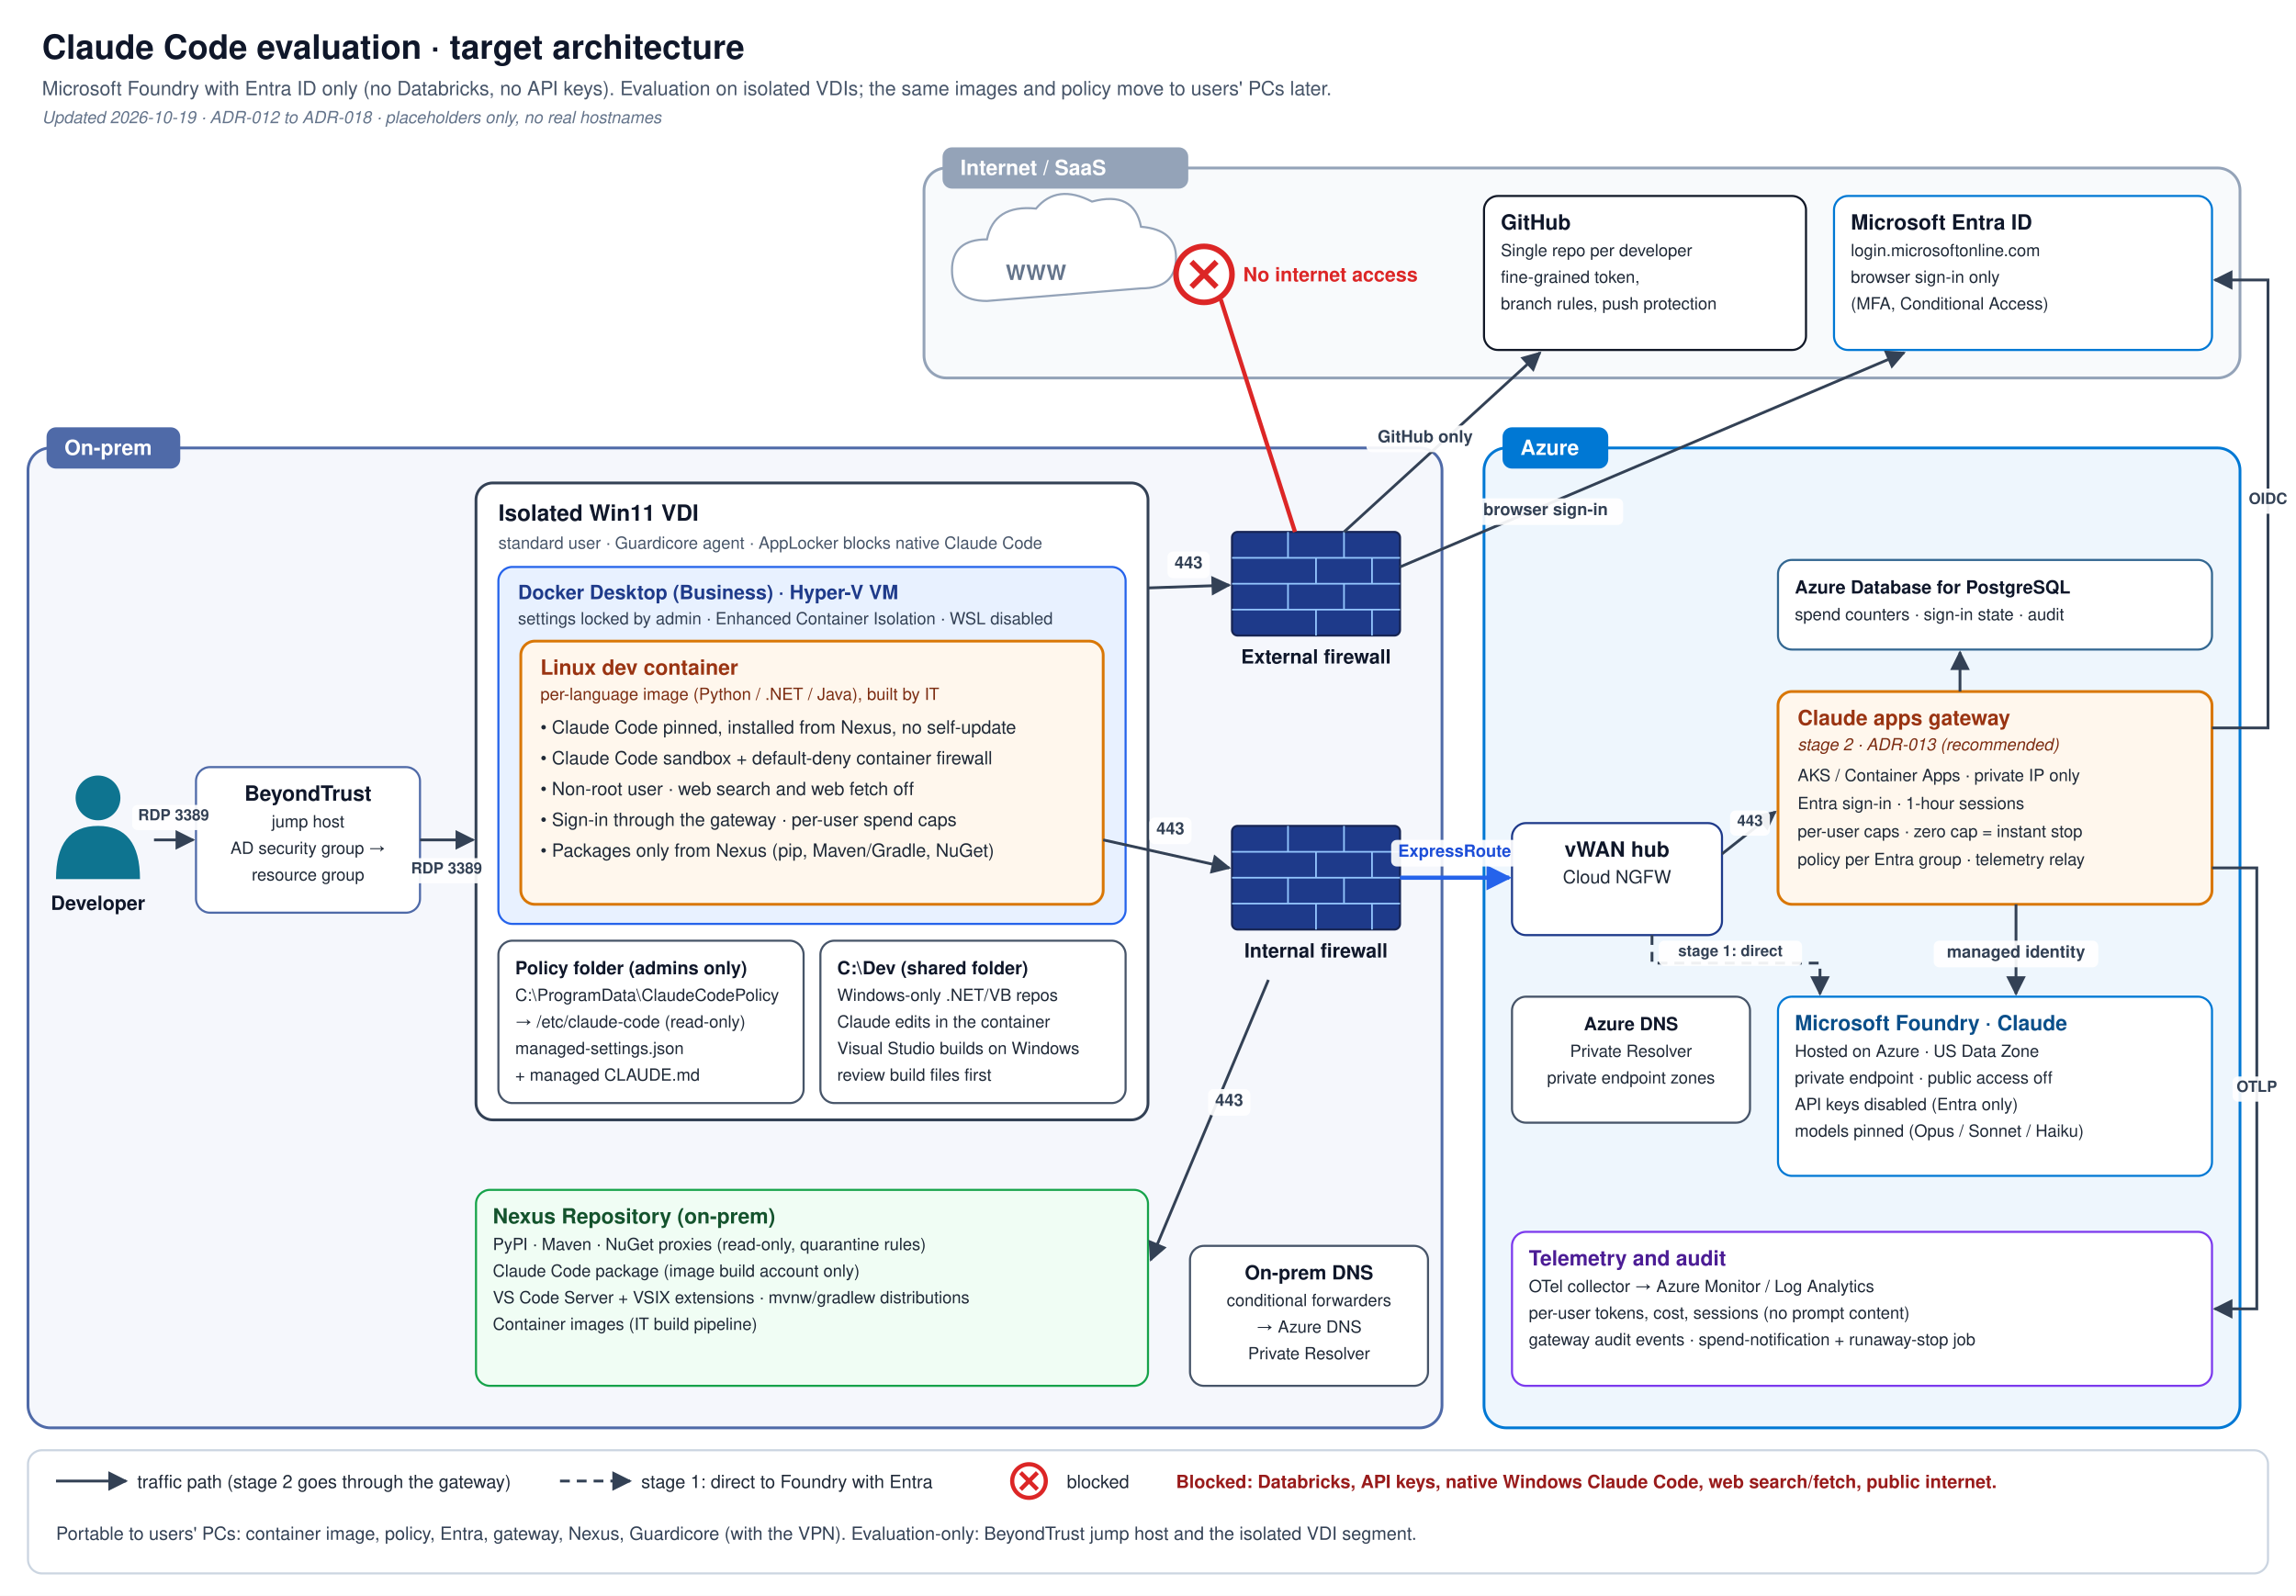
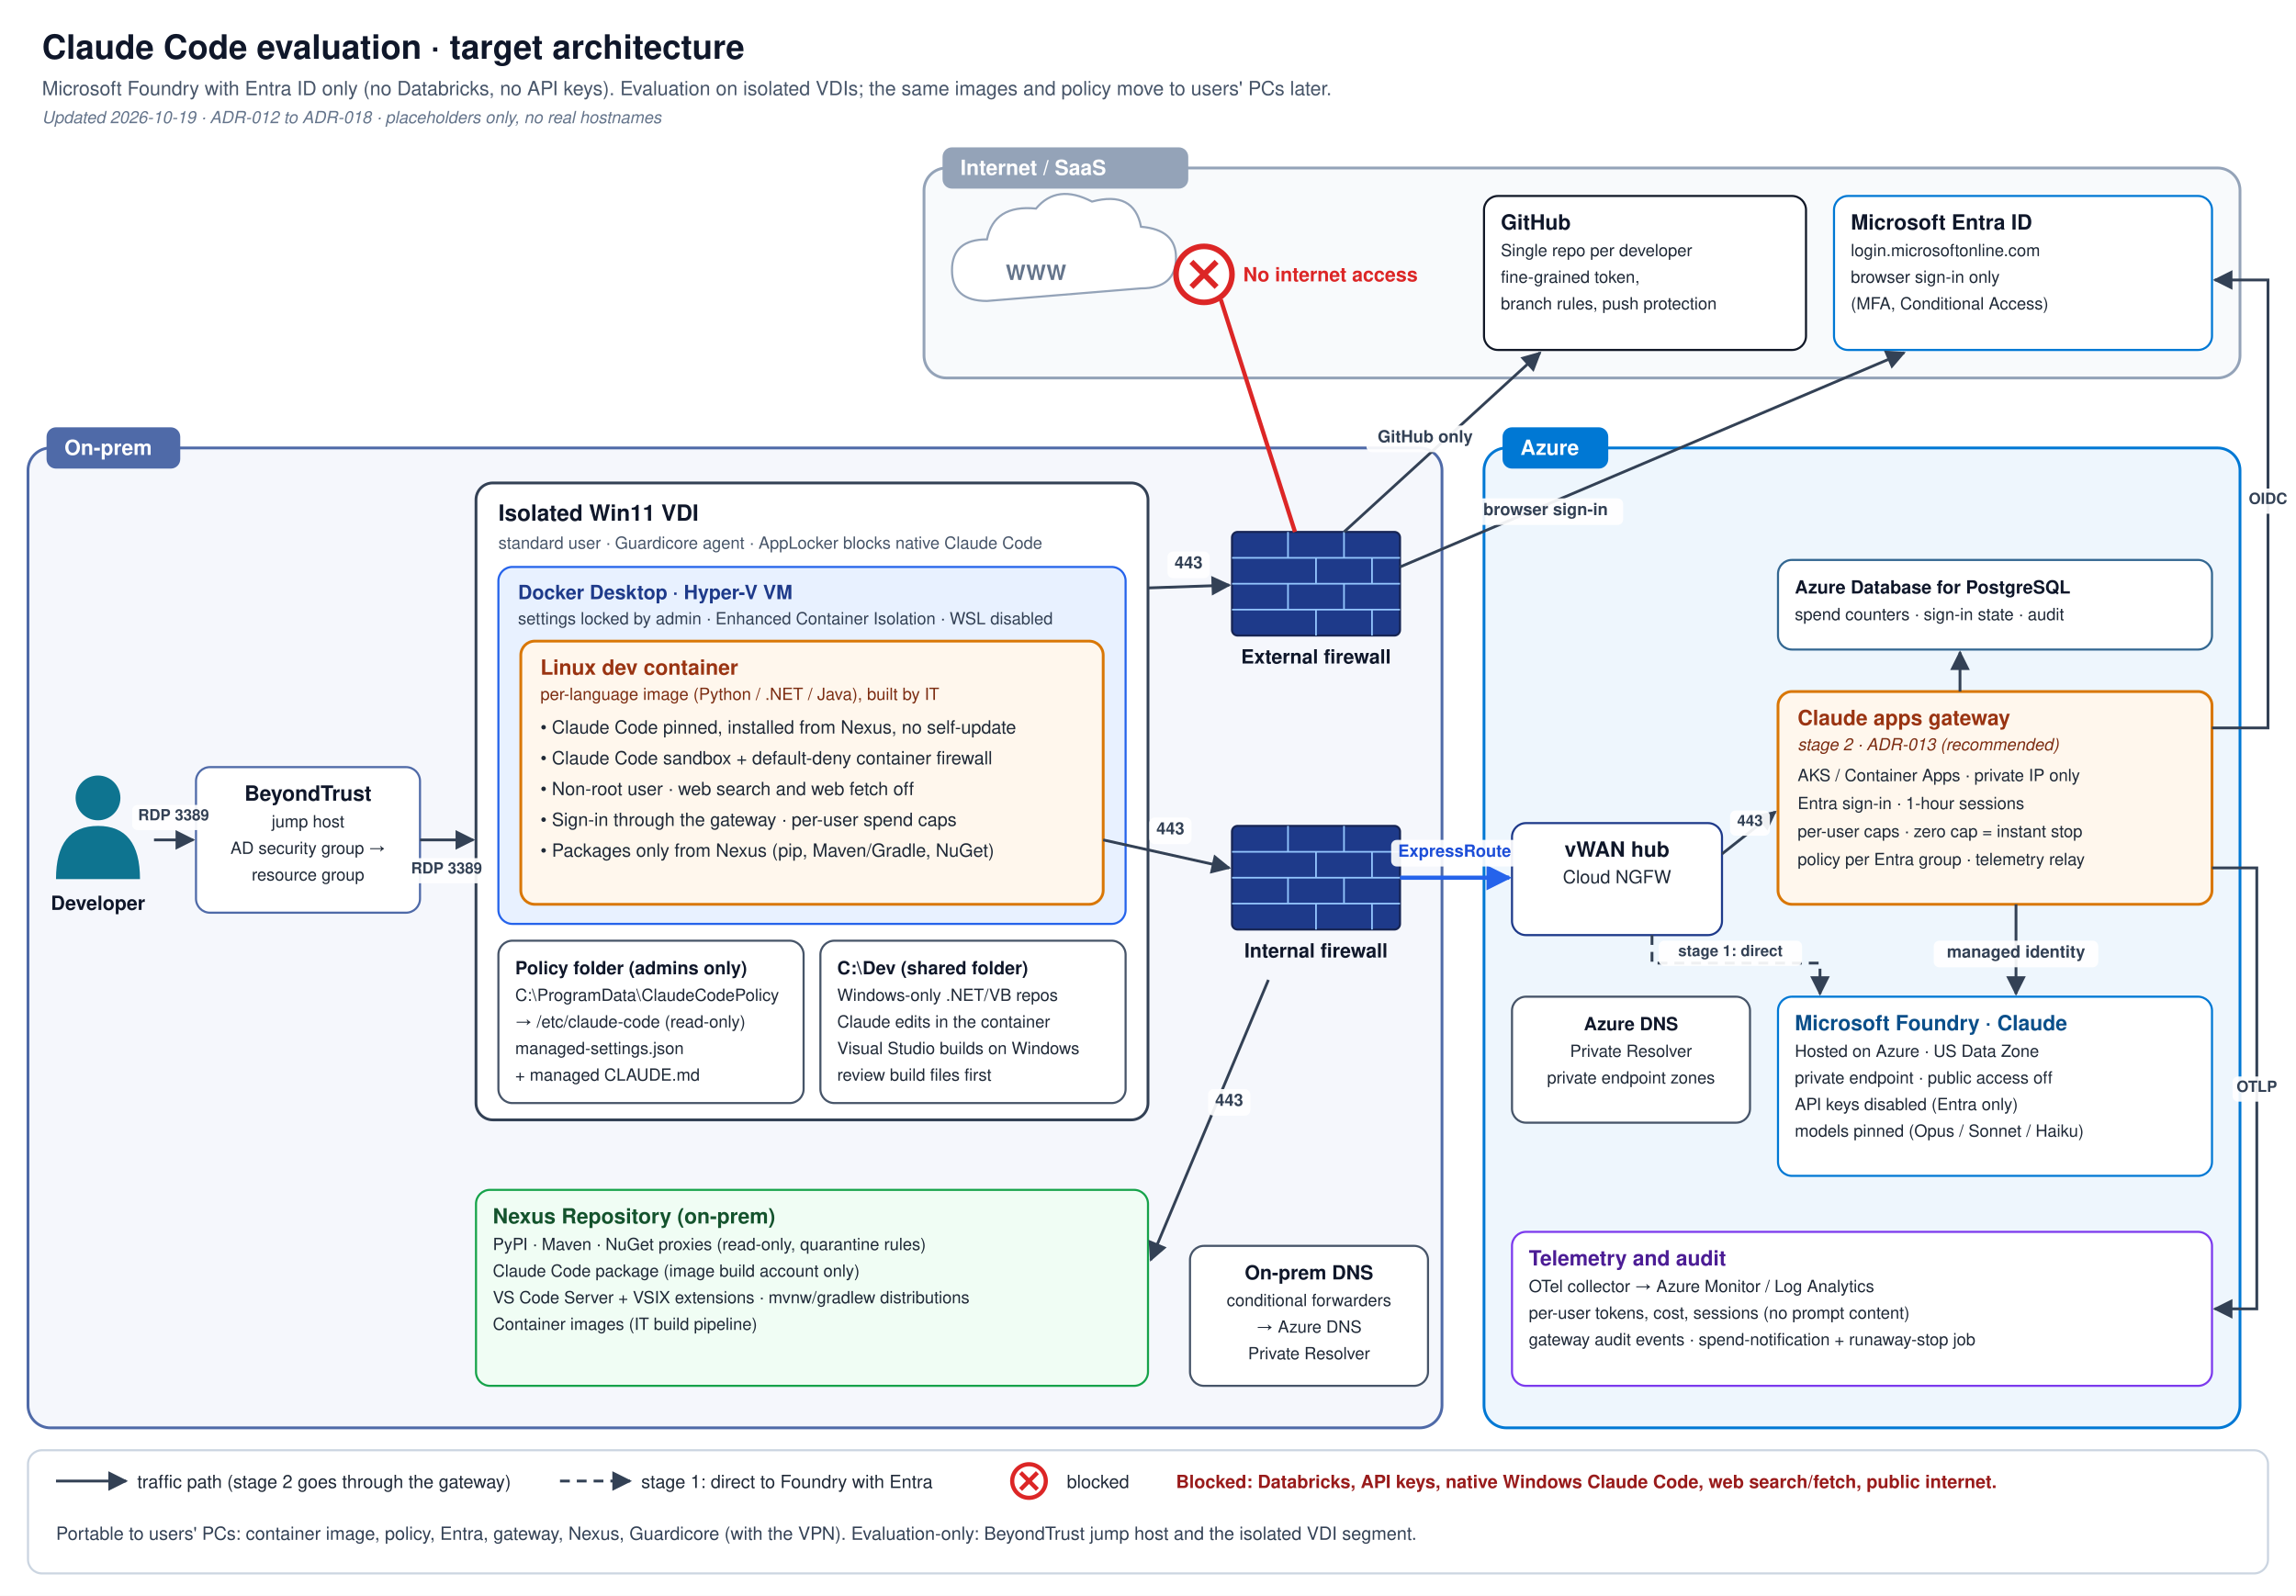
<svg xmlns="http://www.w3.org/2000/svg" width="1640" height="1140" viewBox="0 0 1640 1140">
  <defs>
    <marker id="ah" viewBox="0 0 10 10" refX="9" refY="5" markerWidth="7" markerHeight="7" orient="auto-start-reverse">
      <path d="M0,0 L10,5 L0,10 z" fill="#334155" />
    </marker>
    <marker id="ahb" viewBox="0 0 10 10" refX="9" refY="5" markerWidth="6" markerHeight="6" orient="auto-start-reverse">
      <path d="M0,0 L10,5 L0,10 z" fill="#2563eb" />
    </marker>
    <marker id="ahg" viewBox="0 0 10 10" refX="9" refY="5" markerWidth="7" markerHeight="7" orient="auto-start-reverse">
      <path d="M0,0 L10,5 L0,10 z" fill="#334155" />
    </marker>
  </defs>
  <rect width="1640" height="1140" fill="#ffffff" />
  <text x="30" y="42" font-family="Segoe UI, Helvetica Neue, Helvetica, Arial, sans-serif" font-size="24" font-weight="bold" fill="#0f172a" text-anchor="start">Claude Code evaluation · target architecture</text>
  <text x="30" y="68" font-family="Segoe UI, Helvetica Neue, Helvetica, Arial, sans-serif" font-size="14" font-weight="normal" fill="#475569" text-anchor="start">Microsoft Foundry with Entra ID only (no Databricks, no API keys). Evaluation on isolated VDIs; the same images and policy move to users' PCs later.</text>
  <text x="30" y="88" font-family="Segoe UI, Helvetica Neue, Helvetica, Arial, sans-serif" font-size="12" font-weight="normal" fill="#64748b" text-anchor="start" font-style="italic">Updated 2026-10-19 · ADR-012 to ADR-018 · placeholders only, no real hostnames</text>
  <rect x="660" y="120" width="940" height="150" rx="16" fill="#f8fafc" stroke="#94a3b8" stroke-width="2" />
  <rect x="674" y="106" width="174" height="28" rx="6" fill="#94a3b8" stroke="#94a3b8" stroke-width="1.5" />
  <text x="686" y="125" font-family="Segoe UI, Helvetica Neue, Helvetica, Arial, sans-serif" font-size="15" font-weight="bold" fill="#ffffff" text-anchor="start">Internet / SaaS</text>
  <rect x="20" y="320" width="1010" height="700" rx="16" fill="#f5f7fc" stroke="#4f6aa8" stroke-width="2" />
  <rect x="34" y="306" width="94" height="28" rx="6" fill="#4f6aa8" stroke="#4f6aa8" stroke-width="1.5" />
  <text x="46" y="325" font-family="Segoe UI, Helvetica Neue, Helvetica, Arial, sans-serif" font-size="15" font-weight="bold" fill="#ffffff" text-anchor="start">On-prem</text>
  <rect x="1060" y="320" width="540" height="700" rx="16" fill="#eef6fd" stroke="#0078d4" stroke-width="2" />
  <rect x="1074" y="306" width="74" height="28" rx="6" fill="#0078d4" stroke="#0078d4" stroke-width="1.5" />
  <text x="1086" y="325" font-family="Segoe UI, Helvetica Neue, Helvetica, Arial, sans-serif" font-size="15" font-weight="bold" fill="#ffffff" text-anchor="start">Azure</text>
  <path d="M705,215 q-25,0 -25,-22 q0,-22 25,-22 q5,-25 35,-22 q15,-18 40,-5 q30,-8 35,18 q25,2 25,22 q0,22 -25,22 z" fill="#ffffff" stroke="#94a3b8" stroke-width="1.5" />
  <text x="740" y="200" font-family="Segoe UI, Helvetica Neue, Helvetica, Arial, sans-serif" font-size="15" font-weight="bold" fill="#64748b" text-anchor="middle">WWW</text>
  <circle cx="860" cy="196" r="20" fill="#ffffff" stroke="#dc2626" stroke-width="4" />
  <line x1="851" y1="187" x2="869" y2="205" stroke="#dc2626" stroke-width="4" />
  <line x1="869" y1="187" x2="851" y2="205" stroke="#dc2626" stroke-width="4" />
  <text x="888" y="201" font-family="Segoe UI, Helvetica Neue, Helvetica, Arial, sans-serif" font-size="14" font-weight="bold" fill="#dc2626" text-anchor="start">No internet access</text>
  <rect x="1060" y="140" width="230" height="110" rx="10" fill="#ffffff" stroke="#111827" stroke-width="1.5" />
  <text x="1072" y="164" font-family="Segoe UI, Helvetica Neue, Helvetica, Arial, sans-serif" font-size="15" font-weight="bold" fill="#0f172a" text-anchor="start">GitHub</text>
  <text x="1072" y="183" font-family="Segoe UI, Helvetica Neue, Helvetica, Arial, sans-serif" font-size="12" font-weight="normal" fill="#1f2937" text-anchor="start">Single repo per developer</text>
  <text x="1072" y="202" font-family="Segoe UI, Helvetica Neue, Helvetica, Arial, sans-serif" font-size="12" font-weight="normal" fill="#1f2937" text-anchor="start">fine-grained token,</text>
  <text x="1072" y="221" font-family="Segoe UI, Helvetica Neue, Helvetica, Arial, sans-serif" font-size="12" font-weight="normal" fill="#1f2937" text-anchor="start">branch rules, push protection</text>
  <rect x="1310" y="140" width="270" height="110" rx="10" fill="#ffffff" stroke="#0078d4" stroke-width="1.5" />
  <text x="1322" y="164" font-family="Segoe UI, Helvetica Neue, Helvetica, Arial, sans-serif" font-size="15" font-weight="bold" fill="#0f172a" text-anchor="start">Microsoft Entra ID</text>
  <text x="1322" y="183" font-family="Segoe UI, Helvetica Neue, Helvetica, Arial, sans-serif" font-size="12" font-weight="normal" fill="#1f2937" text-anchor="start">login.microsoftonline.com</text>
  <text x="1322" y="202" font-family="Segoe UI, Helvetica Neue, Helvetica, Arial, sans-serif" font-size="12" font-weight="normal" fill="#1f2937" text-anchor="start">browser sign-in only</text>
  <text x="1322" y="221" font-family="Segoe UI, Helvetica Neue, Helvetica, Arial, sans-serif" font-size="12" font-weight="normal" fill="#1f2937" text-anchor="start">(MFA, Conditional Access)</text>
  <circle cx="70" cy="570" r="16" fill="#0e7490" />
  <path d="M40,628 q0,-38 30,-38 q30,0 30,38 z" fill="#0e7490" />
  <text x="70" y="650" font-family="Segoe UI, Helvetica Neue, Helvetica, Arial, sans-serif" font-size="14" font-weight="bold" fill="#0f172a" text-anchor="middle">Developer</text>
  <rect x="140" y="548" width="160" height="104" rx="10" fill="#ffffff" stroke="#4f6aa8" stroke-width="1.5" />
  <text x="220.0" y="572" font-family="Segoe UI, Helvetica Neue, Helvetica, Arial, sans-serif" font-size="15" font-weight="bold" fill="#0f172a" text-anchor="middle">BeyondTrust</text>
  <text x="220.0" y="591" font-family="Segoe UI, Helvetica Neue, Helvetica, Arial, sans-serif" font-size="12" font-weight="normal" fill="#1f2937" text-anchor="middle">jump host</text>
  <text x="220.0" y="610" font-family="Segoe UI, Helvetica Neue, Helvetica, Arial, sans-serif" font-size="12" font-weight="normal" fill="#1f2937" text-anchor="middle">AD security group →</text>
  <text x="220.0" y="629" font-family="Segoe UI, Helvetica Neue, Helvetica, Arial, sans-serif" font-size="12" font-weight="normal" fill="#1f2937" text-anchor="middle">resource group</text>
  <rect x="340" y="345" width="480" height="455" rx="12" fill="#ffffff" stroke="#334155" stroke-width="2" />
  <text x="356" y="372" font-family="Segoe UI, Helvetica Neue, Helvetica, Arial, sans-serif" font-size="16" font-weight="bold" fill="#0f172a" text-anchor="start">Isolated Win11 VDI</text>
  <text x="356" y="392" font-family="Segoe UI, Helvetica Neue, Helvetica, Arial, sans-serif" font-size="12" font-weight="normal" fill="#475569" text-anchor="start">standard user · Guardicore agent · AppLocker blocks native Claude Code</text>
  <rect x="356" y="405" width="448" height="255" rx="10" fill="#e8f1ff" stroke="#2563eb" stroke-width="1.5" />
-   <text x="370" y="428" font-family="Segoe UI, Helvetica Neue, Helvetica, Arial, sans-serif" font-size="14" font-weight="bold" fill="#1e3a8a" text-anchor="start">Docker Desktop (Business) · Hyper-V VM</text>
+   <text x="370" y="428" font-family="Segoe UI, Helvetica Neue, Helvetica, Arial, sans-serif" font-size="14" font-weight="bold" fill="#1e3a8a" text-anchor="start">Docker Desktop · Hyper-V VM</text>
  <text x="370" y="446" font-family="Segoe UI, Helvetica Neue, Helvetica, Arial, sans-serif" font-size="12" font-weight="normal" fill="#334155" text-anchor="start">settings locked by admin · Enhanced Container Isolation · WSL disabled</text>
  <rect x="372" y="458" width="416" height="188" rx="10" fill="#fff7ed" stroke="#d97706" stroke-width="2" />
  <text x="386" y="482" font-family="Segoe UI, Helvetica Neue, Helvetica, Arial, sans-serif" font-size="15" font-weight="bold" fill="#9a3412" text-anchor="start">Linux dev container</text>
  <text x="386" y="500" font-family="Segoe UI, Helvetica Neue, Helvetica, Arial, sans-serif" font-size="12" font-weight="normal" fill="#7c2d12" text-anchor="start">per-language image (Python / .NET / Java), built by IT</text>
  <text x="386" y="524" font-family="Segoe UI, Helvetica Neue, Helvetica, Arial, sans-serif" font-size="13" font-weight="normal" fill="#1f2937" text-anchor="start">• Claude Code pinned, installed from Nexus, no self-update</text>
  <text x="386" y="546" font-family="Segoe UI, Helvetica Neue, Helvetica, Arial, sans-serif" font-size="13" font-weight="normal" fill="#1f2937" text-anchor="start">• Claude Code sandbox + default-deny container firewall</text>
  <text x="386" y="568" font-family="Segoe UI, Helvetica Neue, Helvetica, Arial, sans-serif" font-size="13" font-weight="normal" fill="#1f2937" text-anchor="start">• Non-root user · web search and web fetch off</text>
  <text x="386" y="590" font-family="Segoe UI, Helvetica Neue, Helvetica, Arial, sans-serif" font-size="13" font-weight="normal" fill="#1f2937" text-anchor="start">• Sign-in through the gateway · per-user spend caps</text>
  <text x="386" y="612" font-family="Segoe UI, Helvetica Neue, Helvetica, Arial, sans-serif" font-size="13" font-weight="normal" fill="#1f2937" text-anchor="start">• Packages only from Nexus (pip, Maven/Gradle, NuGet)</text>
  <rect x="356" y="672" width="218" height="116" rx="10" fill="#ffffff" stroke="#475569" stroke-width="1.5" />
  <text x="368" y="696" font-family="Segoe UI, Helvetica Neue, Helvetica, Arial, sans-serif" font-size="13" font-weight="bold" fill="#0f172a" text-anchor="start">Policy folder (admins only)</text>
  <text x="368" y="715" font-family="Segoe UI, Helvetica Neue, Helvetica, Arial, sans-serif" font-size="12" font-weight="normal" fill="#1f2937" text-anchor="start">C:\ProgramData\ClaudeCodePolicy</text>
  <text x="368" y="734" font-family="Segoe UI, Helvetica Neue, Helvetica, Arial, sans-serif" font-size="12" font-weight="normal" fill="#1f2937" text-anchor="start">→ /etc/claude-code (read-only)</text>
  <text x="368" y="753" font-family="Segoe UI, Helvetica Neue, Helvetica, Arial, sans-serif" font-size="12" font-weight="normal" fill="#1f2937" text-anchor="start">managed-settings.json</text>
  <text x="368" y="772" font-family="Segoe UI, Helvetica Neue, Helvetica, Arial, sans-serif" font-size="12" font-weight="normal" fill="#1f2937" text-anchor="start">+ managed CLAUDE.md</text>
  <rect x="586" y="672" width="218" height="116" rx="10" fill="#ffffff" stroke="#475569" stroke-width="1.5" />
  <text x="598" y="696" font-family="Segoe UI, Helvetica Neue, Helvetica, Arial, sans-serif" font-size="13" font-weight="bold" fill="#0f172a" text-anchor="start">C:\Dev (shared folder)</text>
  <text x="598" y="715" font-family="Segoe UI, Helvetica Neue, Helvetica, Arial, sans-serif" font-size="12" font-weight="normal" fill="#1f2937" text-anchor="start">Windows-only .NET/VB repos</text>
  <text x="598" y="734" font-family="Segoe UI, Helvetica Neue, Helvetica, Arial, sans-serif" font-size="12" font-weight="normal" fill="#1f2937" text-anchor="start">Claude edits in the container</text>
  <text x="598" y="753" font-family="Segoe UI, Helvetica Neue, Helvetica, Arial, sans-serif" font-size="12" font-weight="normal" fill="#1f2937" text-anchor="start">Visual Studio builds on Windows</text>
  <text x="598" y="772" font-family="Segoe UI, Helvetica Neue, Helvetica, Arial, sans-serif" font-size="12" font-weight="normal" fill="#1f2937" text-anchor="start">review build files first</text>
  <rect x="880" y="380" width="120" height="74" rx="4" fill="#1e3a8a" stroke="#172554" stroke-width="1.5" />
  <line x1="880" y1="398.5" x2="1000" y2="398.5" stroke="#93c5fd" stroke-width="1.2" />
  <line x1="880" y1="417.0" x2="1000" y2="417.0" stroke="#93c5fd" stroke-width="1.2" />
  <line x1="880" y1="435.5" x2="1000" y2="435.5" stroke="#93c5fd" stroke-width="1.2" />
  <line x1="920" y1="380.0" x2="920" y2="398.5" stroke="#93c5fd" stroke-width="1.2" />
  <line x1="960" y1="380.0" x2="960" y2="398.5" stroke="#93c5fd" stroke-width="1.2" />
  <line x1="940" y1="398.5" x2="940" y2="417.0" stroke="#93c5fd" stroke-width="1.2" />
  <line x1="980" y1="398.5" x2="980" y2="417.0" stroke="#93c5fd" stroke-width="1.2" />
  <line x1="920" y1="417.0" x2="920" y2="435.5" stroke="#93c5fd" stroke-width="1.2" />
  <line x1="960" y1="417.0" x2="960" y2="435.5" stroke="#93c5fd" stroke-width="1.2" />
  <line x1="940" y1="435.5" x2="940" y2="454.0" stroke="#93c5fd" stroke-width="1.2" />
  <line x1="980" y1="435.5" x2="980" y2="454.0" stroke="#93c5fd" stroke-width="1.2" />
  <text x="940.0" y="474" font-family="Segoe UI, Helvetica Neue, Helvetica, Arial, sans-serif" font-size="14" font-weight="bold" fill="#0f172a" text-anchor="middle">External firewall</text>
  <rect x="880" y="590" width="120" height="74" rx="4" fill="#1e3a8a" stroke="#172554" stroke-width="1.5" />
  <line x1="880" y1="608.5" x2="1000" y2="608.5" stroke="#93c5fd" stroke-width="1.2" />
  <line x1="880" y1="627.0" x2="1000" y2="627.0" stroke="#93c5fd" stroke-width="1.2" />
  <line x1="880" y1="645.5" x2="1000" y2="645.5" stroke="#93c5fd" stroke-width="1.2" />
  <line x1="920" y1="590.0" x2="920" y2="608.5" stroke="#93c5fd" stroke-width="1.2" />
  <line x1="960" y1="590.0" x2="960" y2="608.5" stroke="#93c5fd" stroke-width="1.2" />
  <line x1="940" y1="608.5" x2="940" y2="627.0" stroke="#93c5fd" stroke-width="1.2" />
  <line x1="980" y1="608.5" x2="980" y2="627.0" stroke="#93c5fd" stroke-width="1.2" />
  <line x1="920" y1="627.0" x2="920" y2="645.5" stroke="#93c5fd" stroke-width="1.2" />
  <line x1="960" y1="627.0" x2="960" y2="645.5" stroke="#93c5fd" stroke-width="1.2" />
  <line x1="940" y1="645.5" x2="940" y2="664.0" stroke="#93c5fd" stroke-width="1.2" />
  <line x1="980" y1="645.5" x2="980" y2="664.0" stroke="#93c5fd" stroke-width="1.2" />
  <text x="940.0" y="684" font-family="Segoe UI, Helvetica Neue, Helvetica, Arial, sans-serif" font-size="14" font-weight="bold" fill="#0f172a" text-anchor="middle">Internal firewall</text>
  <rect x="340" y="850" width="480" height="140" rx="10" fill="#f0fdf4" stroke="#16a34a" stroke-width="1.5" />
  <text x="352" y="874" font-family="Segoe UI, Helvetica Neue, Helvetica, Arial, sans-serif" font-size="15" font-weight="bold" fill="#14532d" text-anchor="start">Nexus Repository (on-prem)</text>
  <text x="352" y="893" font-family="Segoe UI, Helvetica Neue, Helvetica, Arial, sans-serif" font-size="12" font-weight="normal" fill="#1f2937" text-anchor="start">PyPI · Maven · NuGet proxies (read-only, quarantine rules)</text>
  <text x="352" y="912" font-family="Segoe UI, Helvetica Neue, Helvetica, Arial, sans-serif" font-size="12" font-weight="normal" fill="#1f2937" text-anchor="start">Claude Code package (image build account only)</text>
  <text x="352" y="931" font-family="Segoe UI, Helvetica Neue, Helvetica, Arial, sans-serif" font-size="12" font-weight="normal" fill="#1f2937" text-anchor="start">VS Code Server + VSIX extensions · mvnw/gradlew distributions</text>
  <text x="352" y="950" font-family="Segoe UI, Helvetica Neue, Helvetica, Arial, sans-serif" font-size="12" font-weight="normal" fill="#1f2937" text-anchor="start">Container images (IT build pipeline)</text>
  <rect x="850" y="890" width="170" height="100" rx="10" fill="#ffffff" stroke="#475569" stroke-width="1.5" />
  <text x="935.0" y="914" font-family="Segoe UI, Helvetica Neue, Helvetica, Arial, sans-serif" font-size="14" font-weight="bold" fill="#0f172a" text-anchor="middle">On-prem DNS</text>
  <text x="935.0" y="933" font-family="Segoe UI, Helvetica Neue, Helvetica, Arial, sans-serif" font-size="12" font-weight="normal" fill="#1f2937" text-anchor="middle">conditional forwarders</text>
  <text x="935.0" y="952" font-family="Segoe UI, Helvetica Neue, Helvetica, Arial, sans-serif" font-size="12" font-weight="normal" fill="#1f2937" text-anchor="middle">→ Azure DNS</text>
  <text x="935.0" y="971" font-family="Segoe UI, Helvetica Neue, Helvetica, Arial, sans-serif" font-size="12" font-weight="normal" fill="#1f2937" text-anchor="middle">Private Resolver</text>
  <rect x="1080" y="588" width="150" height="80" rx="10" fill="#ffffff" stroke="#1e3a8a" stroke-width="1.5" />
  <text x="1155.0" y="612" font-family="Segoe UI, Helvetica Neue, Helvetica, Arial, sans-serif" font-size="15" font-weight="bold" fill="#0f172a" text-anchor="middle">vWAN hub</text>
  <text x="1155.0" y="631" font-family="Segoe UI, Helvetica Neue, Helvetica, Arial, sans-serif" font-size="13" font-weight="normal" fill="#1f2937" text-anchor="middle">Cloud NGFW</text>
  <rect x="1270" y="400" width="310" height="64" rx="10" fill="#ffffff" stroke="#336791" stroke-width="1.5" />
  <text x="1282" y="424" font-family="Segoe UI, Helvetica Neue, Helvetica, Arial, sans-serif" font-size="13" font-weight="bold" fill="#0f172a" text-anchor="start">Azure Database for PostgreSQL</text>
  <text x="1282" y="443" font-family="Segoe UI, Helvetica Neue, Helvetica, Arial, sans-serif" font-size="12" font-weight="normal" fill="#1f2937" text-anchor="start">spend counters · sign-in state · audit</text>
  <rect x="1270" y="494" width="310" height="152" rx="10" fill="#fff7ed" stroke="#d97706" stroke-width="2" />
  <text x="1284" y="518" font-family="Segoe UI, Helvetica Neue, Helvetica, Arial, sans-serif" font-size="15" font-weight="bold" fill="#9a3412" text-anchor="start">Claude apps gateway</text>
  <text x="1284" y="536" font-family="Segoe UI, Helvetica Neue, Helvetica, Arial, sans-serif" font-size="12" font-weight="normal" fill="#7c2d12" text-anchor="start" font-style="italic">stage 2 · ADR-013 (recommended)</text>
  <text x="1284" y="558" font-family="Segoe UI, Helvetica Neue, Helvetica, Arial, sans-serif" font-size="12" font-weight="normal" fill="#1f2937" text-anchor="start">AKS / Container Apps · private IP only</text>
  <text x="1284" y="578" font-family="Segoe UI, Helvetica Neue, Helvetica, Arial, sans-serif" font-size="12" font-weight="normal" fill="#1f2937" text-anchor="start">Entra sign-in · 1-hour sessions</text>
  <text x="1284" y="598" font-family="Segoe UI, Helvetica Neue, Helvetica, Arial, sans-serif" font-size="12" font-weight="normal" fill="#1f2937" text-anchor="start">per-user caps · zero cap = instant stop</text>
  <text x="1284" y="618" font-family="Segoe UI, Helvetica Neue, Helvetica, Arial, sans-serif" font-size="12" font-weight="normal" fill="#1f2937" text-anchor="start">policy per Entra group · telemetry relay</text>
  <rect x="1270" y="712" width="310" height="128" rx="10" fill="#ffffff" stroke="#0078d4" stroke-width="1.5" />
  <text x="1282" y="736" font-family="Segoe UI, Helvetica Neue, Helvetica, Arial, sans-serif" font-size="15" font-weight="bold" fill="#0b4f8a" text-anchor="start">Microsoft Foundry · Claude</text>
  <text x="1282" y="755" font-family="Segoe UI, Helvetica Neue, Helvetica, Arial, sans-serif" font-size="12" font-weight="normal" fill="#1f2937" text-anchor="start">Hosted on Azure · US Data Zone</text>
  <text x="1282" y="774" font-family="Segoe UI, Helvetica Neue, Helvetica, Arial, sans-serif" font-size="12" font-weight="normal" fill="#1f2937" text-anchor="start">private endpoint · public access off</text>
  <text x="1282" y="793" font-family="Segoe UI, Helvetica Neue, Helvetica, Arial, sans-serif" font-size="12" font-weight="normal" fill="#1f2937" text-anchor="start">API keys disabled (Entra only)</text>
  <text x="1282" y="812" font-family="Segoe UI, Helvetica Neue, Helvetica, Arial, sans-serif" font-size="12" font-weight="normal" fill="#1f2937" text-anchor="start">models pinned (Opus / Sonnet / Haiku)</text>
  <rect x="1080" y="712" width="170" height="90" rx="10" fill="#ffffff" stroke="#475569" stroke-width="1.5" />
  <text x="1165.0" y="736" font-family="Segoe UI, Helvetica Neue, Helvetica, Arial, sans-serif" font-size="13" font-weight="bold" fill="#0f172a" text-anchor="middle">Azure DNS</text>
  <text x="1165.0" y="755" font-family="Segoe UI, Helvetica Neue, Helvetica, Arial, sans-serif" font-size="12" font-weight="normal" fill="#1f2937" text-anchor="middle">Private Resolver</text>
  <text x="1165.0" y="774" font-family="Segoe UI, Helvetica Neue, Helvetica, Arial, sans-serif" font-size="12" font-weight="normal" fill="#1f2937" text-anchor="middle">private endpoint zones</text>
  <rect x="1080" y="880" width="500" height="110" rx="10" fill="#ffffff" stroke="#7c3aed" stroke-width="1.5" />
  <text x="1092" y="904" font-family="Segoe UI, Helvetica Neue, Helvetica, Arial, sans-serif" font-size="15" font-weight="bold" fill="#4c1d95" text-anchor="start">Telemetry and audit</text>
  <text x="1092" y="923" font-family="Segoe UI, Helvetica Neue, Helvetica, Arial, sans-serif" font-size="12" font-weight="normal" fill="#1f2937" text-anchor="start">OTel collector → Azure Monitor / Log Analytics</text>
  <text x="1092" y="942" font-family="Segoe UI, Helvetica Neue, Helvetica, Arial, sans-serif" font-size="12" font-weight="normal" fill="#1f2937" text-anchor="start">per-user tokens, cost, sessions (no prompt content)</text>
  <text x="1092" y="961" font-family="Segoe UI, Helvetica Neue, Helvetica, Arial, sans-serif" font-size="12" font-weight="normal" fill="#1f2937" text-anchor="start">gateway audit events · spend-notification + runaway-stop job</text>
  <polyline points="110,600 138,600" fill="none" stroke="#334155" stroke-width="2" marker-end="url(#ah)" />
  <rect x="94.36" y="575" width="59.28" height="18" rx="4" fill="#ffffff" opacity="0.92" />
  <text x="124" y="586" font-family="Segoe UI, Helvetica Neue, Helvetica, Arial, sans-serif" font-size="11" font-weight="bold" fill="#334155" text-anchor="middle">RDP 3389</text>
  <polyline points="300,600 338,600" fill="none" stroke="#334155" stroke-width="2" marker-end="url(#ah)" />
  <rect x="289.36" y="613" width="59.28" height="18" rx="4" fill="#ffffff" opacity="0.92" />
  <text x="319" y="624" font-family="Segoe UI, Helvetica Neue, Helvetica, Arial, sans-serif" font-size="11" font-weight="bold" fill="#334155" text-anchor="middle">RDP 3389</text>
  <polyline points="788,600 878,620" fill="none" stroke="#334155" stroke-width="2" marker-end="url(#ah)" />
  <rect x="820.92" y="584" width="30.16" height="19" rx="4" fill="#ffffff" opacity="0.92" />
  <text x="836" y="596" font-family="Segoe UI, Helvetica Neue, Helvetica, Arial, sans-serif" font-size="12" font-weight="bold" fill="#334155" text-anchor="middle">443</text>
  <polyline points="906,700 822,900" fill="none" stroke="#334155" stroke-width="2" marker-end="url(#ah)" />
  <rect x="862.92" y="778" width="30.16" height="19" rx="4" fill="#ffffff" opacity="0.92" />
  <text x="878" y="790" font-family="Segoe UI, Helvetica Neue, Helvetica, Arial, sans-serif" font-size="12" font-weight="bold" fill="#334155" text-anchor="middle">443</text>
  <polyline points="1000,627 1078,627" fill="none" stroke="#2563eb" stroke-width="3" marker-end="url(#ahb)" />
  <rect x="993.68" y="600" width="90.64" height="19" rx="4" fill="#ffffff" opacity="0.92" />
  <text x="1039" y="612" font-family="Segoe UI, Helvetica Neue, Helvetica, Arial, sans-serif" font-size="12" font-weight="bold" fill="#1d4ed8" text-anchor="middle">ExpressRoute</text>
  <polyline points="1230,610 1268,580" fill="none" stroke="#334155" stroke-width="2" marker-end="url(#ah)" />
  <rect x="1235.76" y="579" width="28.48" height="18" rx="4" fill="#ffffff" opacity="0.92" />
  <text x="1250" y="590" font-family="Segoe UI, Helvetica Neue, Helvetica, Arial, sans-serif" font-size="11" font-weight="bold" fill="#334155" text-anchor="middle">443</text>
  <polyline points="1440,646 1440,710" fill="none" stroke="#334155" stroke-width="2" marker-end="url(#ah)" />
  <rect x="1381.24" y="672" width="117.52" height="19" rx="4" fill="#ffffff" opacity="0.92" />
  <text x="1440" y="684" font-family="Segoe UI, Helvetica Neue, Helvetica, Arial, sans-serif" font-size="12" font-weight="bold" fill="#334155" text-anchor="middle">managed identity</text>
  <polyline points="1400,494 1400,466" fill="none" stroke="#334155" stroke-width="2" marker-end="url(#ah)" />
  <polyline points="1180,668 1180,688 1300,688 1300,710" fill="none" stroke="#334155" stroke-width="2" stroke-dasharray="7,5" marker-end="url(#ah)" />
  <rect x="1184.8" y="672" width="102.4" height="18" rx="4" fill="#ffffff" opacity="0.92" />
  <text x="1236" y="683" font-family="Segoe UI, Helvetica Neue, Helvetica, Arial, sans-serif" font-size="11" font-weight="bold" fill="#334155" text-anchor="middle">stage 1: direct</text>
  <polyline points="1580,620 1612,620 1612,935 1582,935" fill="none" stroke="#334155" stroke-width="2" marker-end="url(#ah)" />
  <rect x="1594.68" y="769" width="34.64" height="18" rx="4" fill="#ffffff" opacity="0.92" />
  <text x="1612" y="780" font-family="Segoe UI, Helvetica Neue, Helvetica, Arial, sans-serif" font-size="11" font-weight="bold" fill="#334155" text-anchor="middle">OTLP</text>
  <polyline points="1580,520 1620,520 1620,200 1582,200" fill="none" stroke="#334155" stroke-width="2" marker-end="url(#ah)" />
  <rect x="1602.68" y="349" width="34.64" height="18" rx="4" fill="#ffffff" opacity="0.92" />
  <text x="1620" y="360" font-family="Segoe UI, Helvetica Neue, Helvetica, Arial, sans-serif" font-size="11" font-weight="bold" fill="#334155" text-anchor="middle">OIDC</text>
  <polyline points="820,420 878,418" fill="none" stroke="#334155" stroke-width="2" marker-end="url(#ah)" />
  <rect x="833.92" y="394" width="30.16" height="19" rx="4" fill="#ffffff" opacity="0.92" />
  <text x="849" y="406" font-family="Segoe UI, Helvetica Neue, Helvetica, Arial, sans-serif" font-size="12" font-weight="bold" fill="#334155" text-anchor="middle">443</text>
  <polyline points="960,380 1100,252" fill="none" stroke="#334155" stroke-width="2" marker-end="url(#ah)" />
  <rect x="976.04" y="304" width="83.92" height="19" rx="4" fill="#ffffff" opacity="0.92" />
  <text x="1018" y="316" font-family="Segoe UI, Helvetica Neue, Helvetica, Arial, sans-serif" font-size="12" font-weight="bold" fill="#334155" text-anchor="middle">GitHub only</text>
  <polyline points="1000,405 1360,252" fill="none" stroke="#334155" stroke-width="2" marker-end="url(#ah)" />
  <rect x="1048.6" y="356" width="110.8" height="19" rx="4" fill="#ffffff" opacity="0.92" />
  <text x="1104" y="368" font-family="Segoe UI, Helvetica Neue, Helvetica, Arial, sans-serif" font-size="12" font-weight="bold" fill="#334155" text-anchor="middle">browser sign-in</text>
  <line x1="925" y1="380" x2="872" y2="214" stroke="#dc2626" stroke-width="3" stroke-dasharray="2,0" />
  <rect x="20" y="1036" width="1600" height="88" rx="10" fill="#ffffff" stroke="#cbd5e1" stroke-width="1.5" />
  <polyline points="40,1058 90,1058" fill="none" stroke="#334155" stroke-width="2" marker-end="url(#ah)" />
  <text x="98" y="1063" font-family="Segoe UI, Helvetica Neue, Helvetica, Arial, sans-serif" font-size="13" font-weight="normal" fill="#1f2937" text-anchor="start">traffic path (stage 2 goes through the gateway)</text>
  <polyline points="400,1058 450,1058" fill="none" stroke="#334155" stroke-width="2" stroke-dasharray="7,5" marker-end="url(#ah)" />
  <text x="458" y="1063" font-family="Segoe UI, Helvetica Neue, Helvetica, Arial, sans-serif" font-size="13" font-weight="normal" fill="#1f2937" text-anchor="start">stage 1: direct to Foundry with Entra</text>
  <circle cx="735" cy="1058" r="12" fill="#ffffff" stroke="#dc2626" stroke-width="3" />
  <line x1="729" y1="1052" x2="741" y2="1064" stroke="#dc2626" stroke-width="3" />
  <line x1="741" y1="1052" x2="729" y2="1064" stroke="#dc2626" stroke-width="3" />
  <text x="762" y="1063" font-family="Segoe UI, Helvetica Neue, Helvetica, Arial, sans-serif" font-size="13" font-weight="normal" fill="#1f2937" text-anchor="start">blocked</text>
  <text x="840" y="1063" font-family="Segoe UI, Helvetica Neue, Helvetica, Arial, sans-serif" font-size="13" font-weight="bold" fill="#991b1b" text-anchor="start">Blocked: Databricks, API keys, native Windows Claude Code, web search/fetch, public internet.</text>
  <text x="40" y="1100" font-family="Segoe UI, Helvetica Neue, Helvetica, Arial, sans-serif" font-size="13" font-weight="normal" fill="#334155" text-anchor="start">Portable to users' PCs: container image, policy, Entra, gateway, Nexus, Guardicore (with the VPN). Evaluation-only: BeyondTrust jump host and the isolated VDI segment.</text>
</svg>
